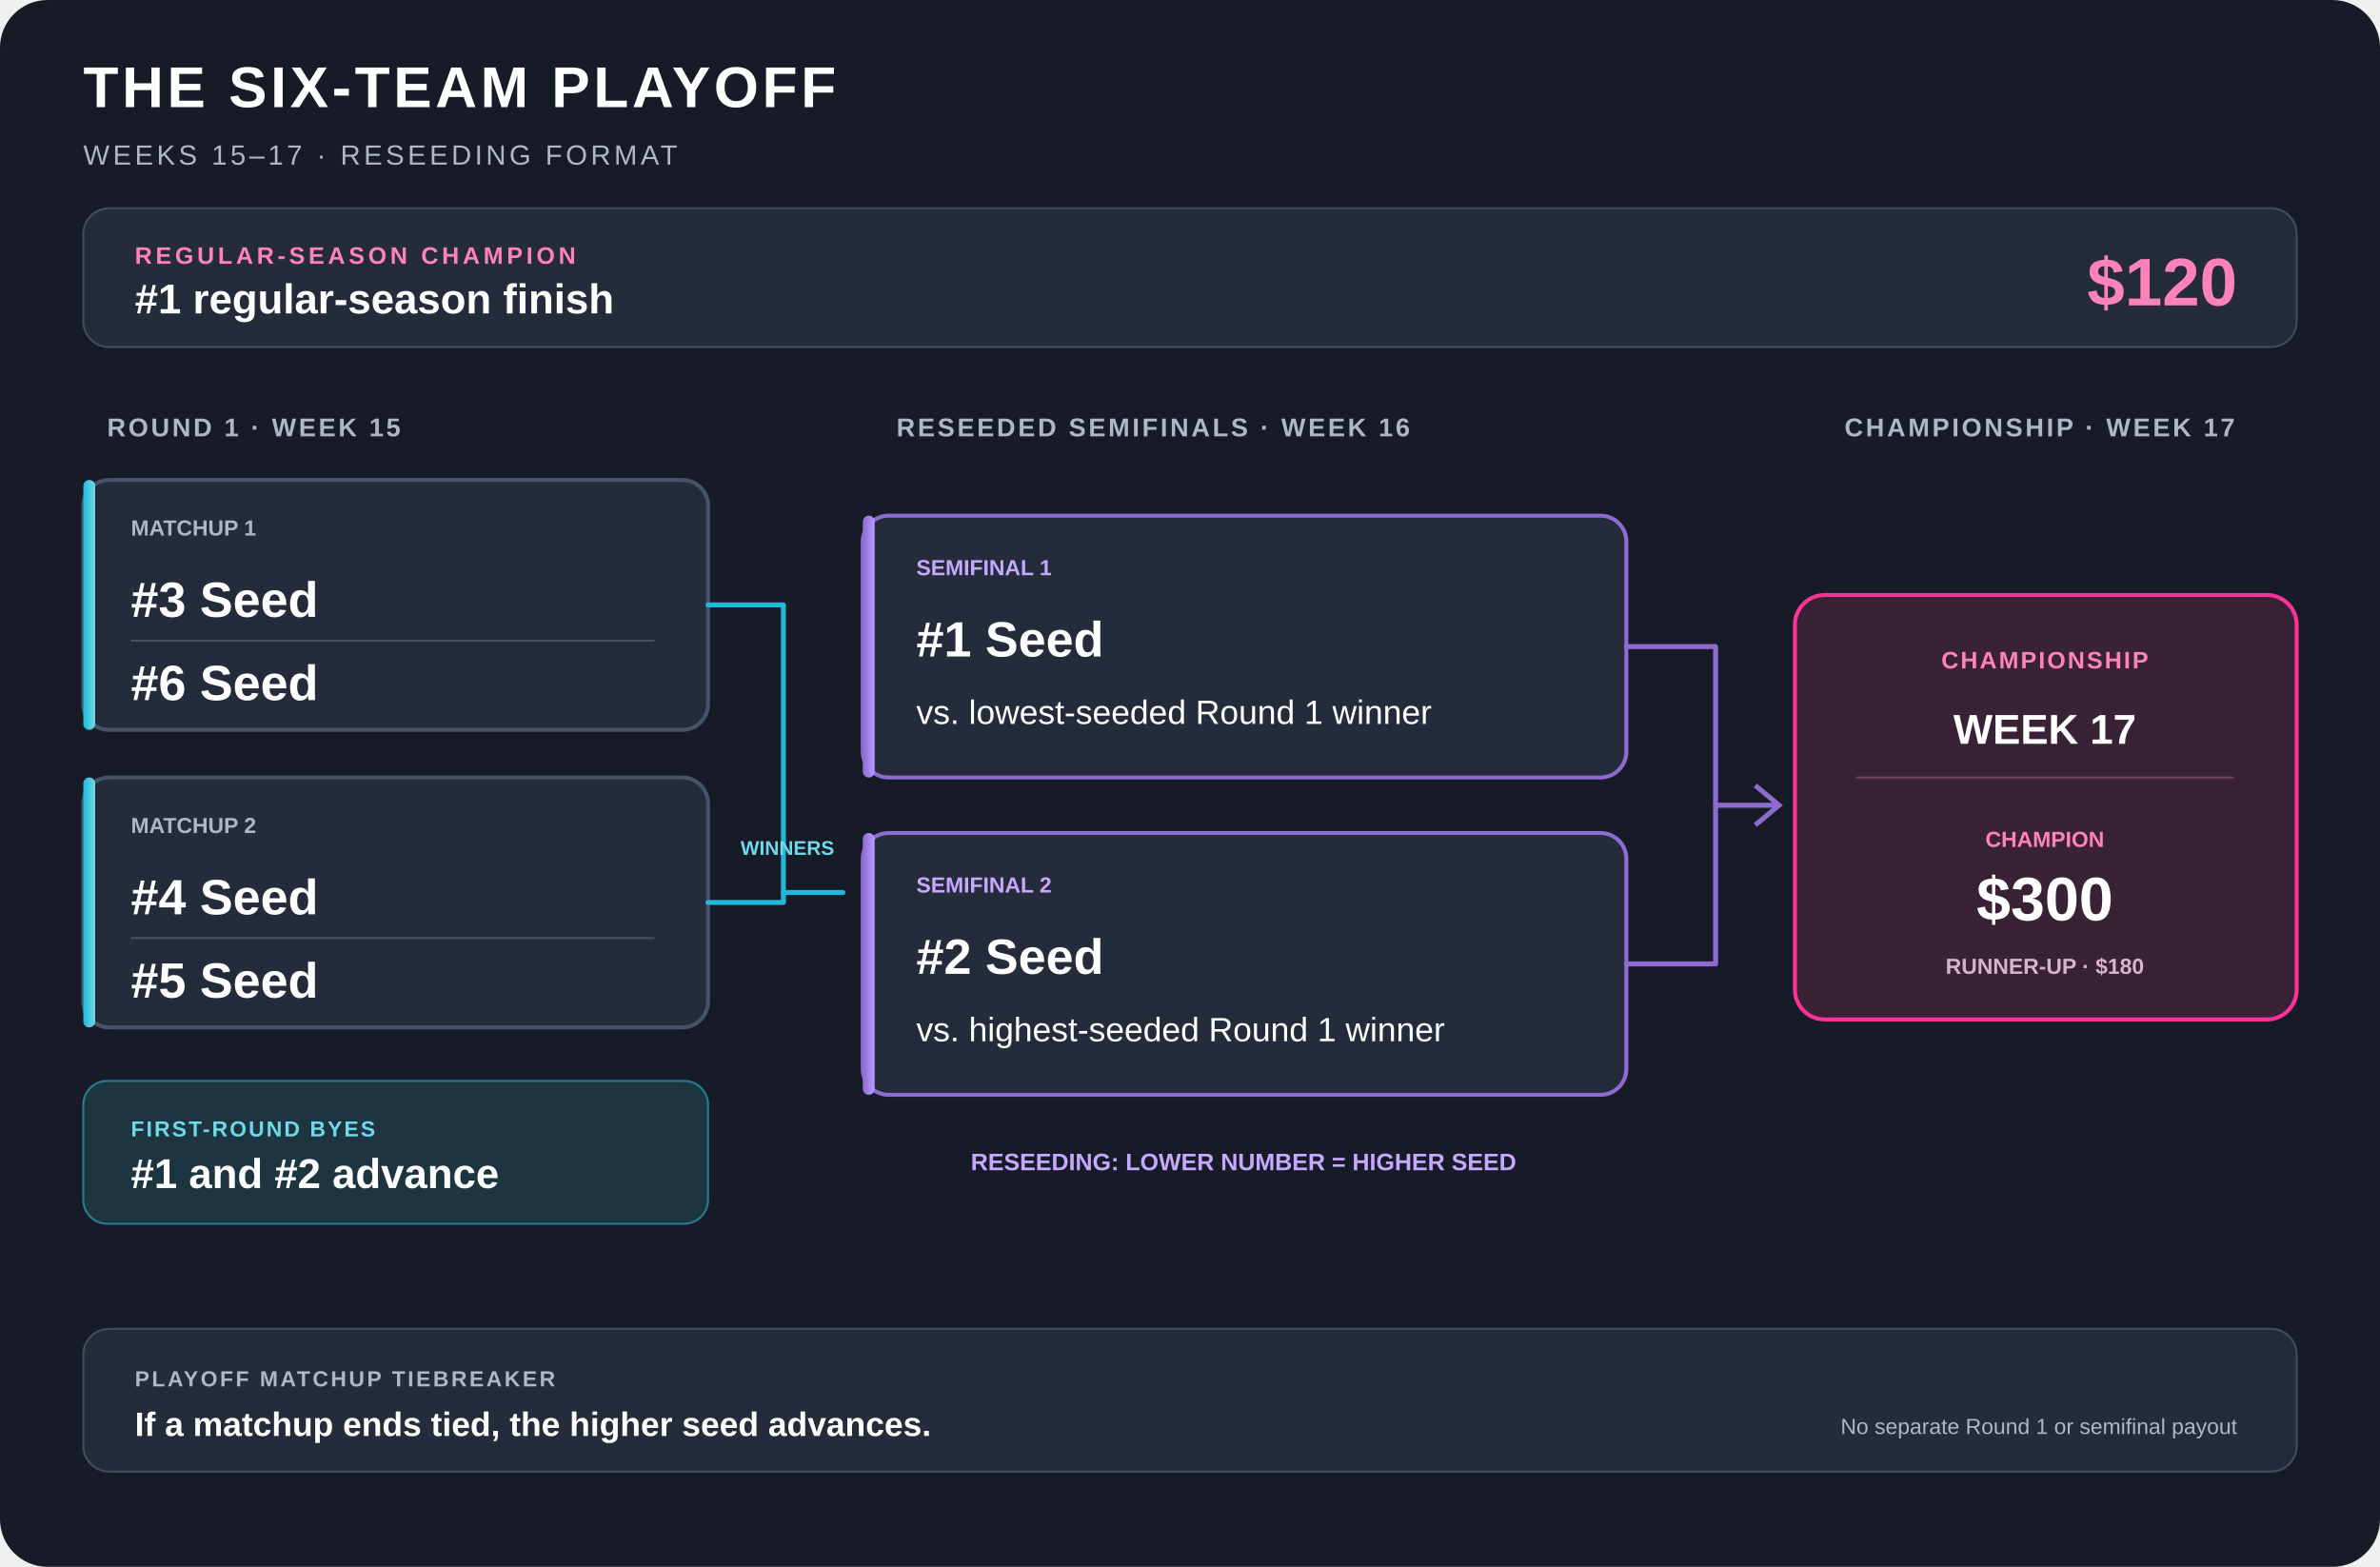
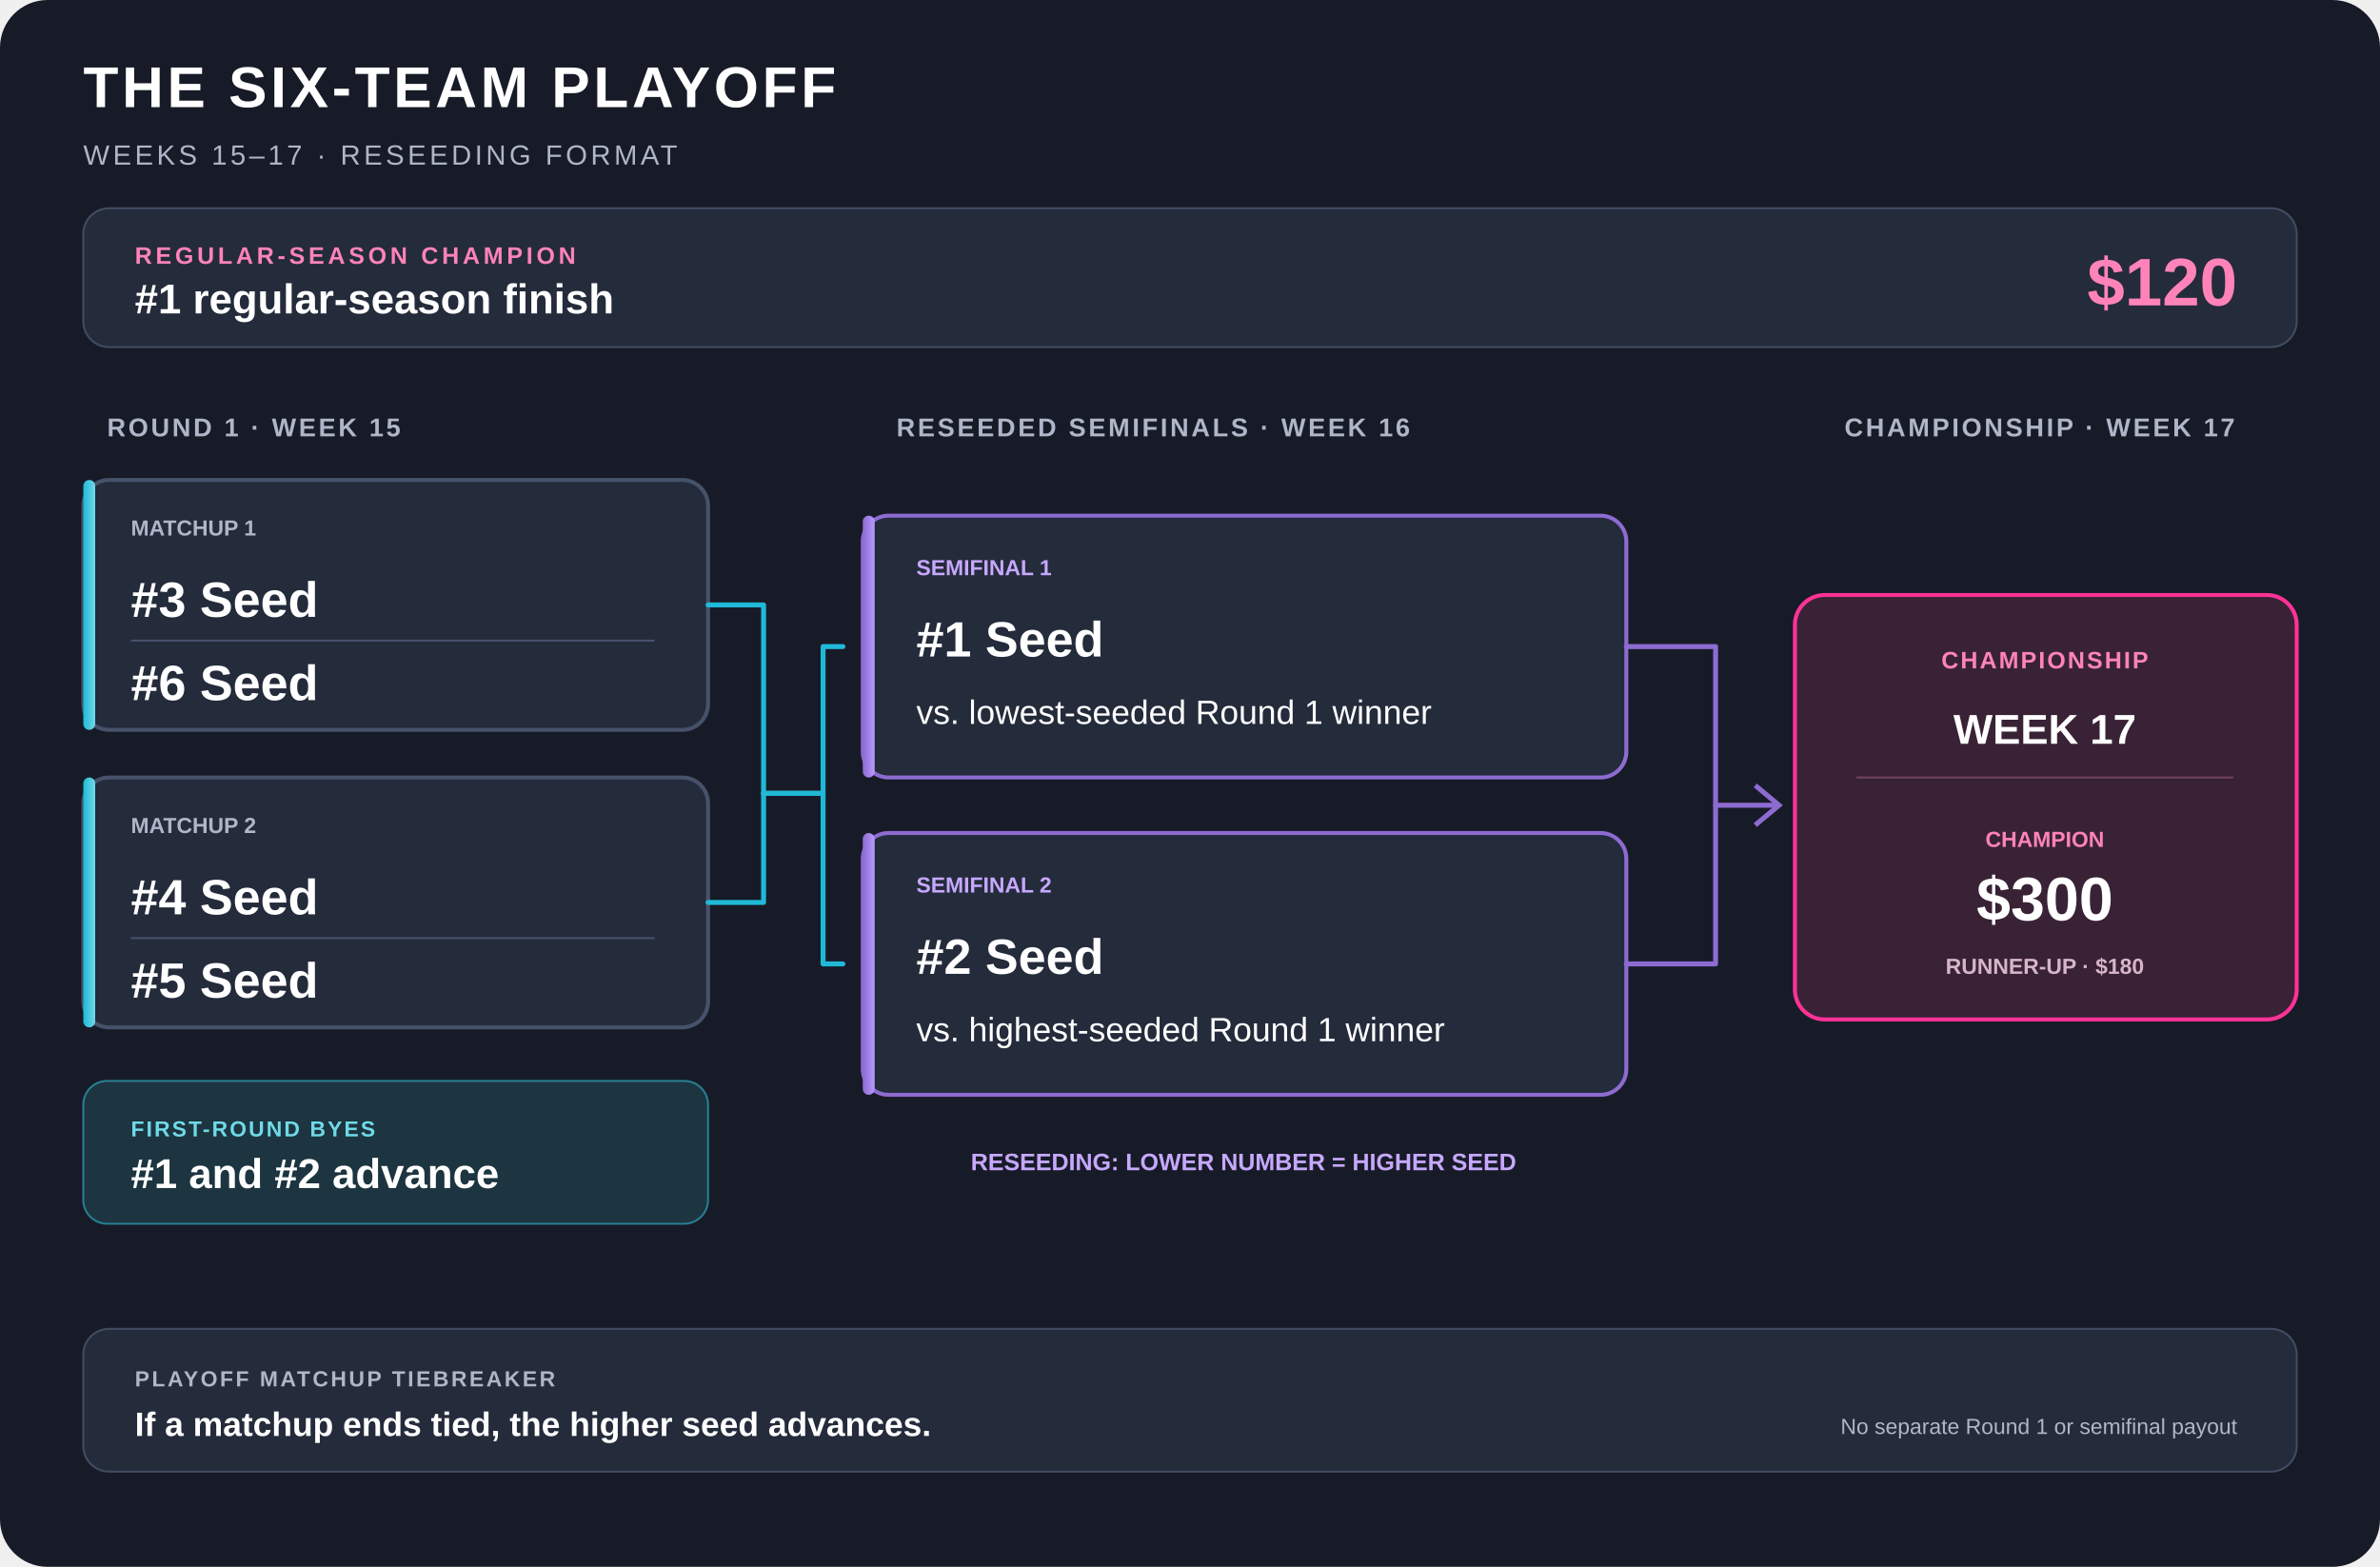
<svg xmlns="http://www.w3.org/2000/svg" width="1200" height="790" viewBox="0 0 1200 790" role="img" aria-labelledby="title desc">
  <defs>
    <linearGradient id="pink">
      <stop stop-color="#ff3297" />
      <stop offset="1" stop-color="#ff78ad" />
    </linearGradient>
    <linearGradient id="cyan">
      <stop stop-color="#20b9d7" />
      <stop offset="1" stop-color="#70d9e8" />
    </linearGradient>
    <linearGradient id="violet">
      <stop stop-color="#8d6bd1" />
      <stop offset="1" stop-color="#b99aff" />
    </linearGradient>
  </defs>
  <rect width="1200" height="790" rx="24" fill="#171b27" />
  <g font-family="Arial,sans-serif">
    <text x="42" y="54" fill="#fff" font-size="29" font-weight="800" letter-spacing="1.8">THE SIX-TEAM PLAYOFF</text>
    <text x="42" y="83" fill="#aeb6c8" font-size="14" letter-spacing="1.7">WEEKS 15–17 · RESEEDING FORMAT</text>
    <rect x="42" y="105" width="1116" height="70" rx="13" fill="#242b3b" stroke="#414b61" />
    <text x="68" y="133" fill="#ff83b8" font-size="12" font-weight="800" letter-spacing="1.8">REGULAR-SEASON CHAMPION</text>
    <text x="68" y="158" fill="#fff" font-size="21" font-weight="800">#1 regular-season finish</text>
    <text x="1128" y="154" text-anchor="end" fill="#ff83b8" font-size="34" font-weight="800">$120</text>
    <g fill="#aeb6c8" font-size="13" font-weight="800" letter-spacing="1.3">
      <text x="54" y="220">ROUND 1 · WEEK 15</text>
      <text x="452" y="220">RESEEDED SEMIFINALS · WEEK 16</text>
      <text x="930" y="220">CHAMPIONSHIP · WEEK 17</text>
    </g>
    <g>
      <rect x="42" y="242" width="315" height="126" rx="13" fill="#242b3b" stroke="#46516a" stroke-width="2" />
      <rect x="42" y="242" width="6" height="126" rx="3" fill="url(#cyan)" />
      <text x="66" y="270" fill="#aeb6c8" font-size="11" font-weight="800">MATCHUP 1</text>
      <text x="66" y="311" fill="#fff" font-size="25" font-weight="800">#3 Seed</text>
      <path d="M66 323 H330" stroke="#46516a" />
      <text x="66" y="353" fill="#fff" font-size="25" font-weight="800">#6 Seed</text>
      <rect x="42" y="392" width="315" height="126" rx="13" fill="#242b3b" stroke="#46516a" stroke-width="2" />
      <rect x="42" y="392" width="6" height="126" rx="3" fill="url(#cyan)" />
      <text x="66" y="420" fill="#aeb6c8" font-size="11" font-weight="800">MATCHUP 2</text>
      <text x="66" y="461" fill="#fff" font-size="25" font-weight="800">#4 Seed</text>
      <path d="M66 473 H330" stroke="#46516a" />
      <text x="66" y="503" fill="#fff" font-size="25" font-weight="800">#5 Seed</text>
      <rect x="42" y="545" width="315" height="72" rx="12" fill="#1c3540" stroke="#277d91" />
      <text x="66" y="573" fill="#70d9e8" font-size="11" font-weight="800" letter-spacing="1">FIRST-ROUND BYES</text>
      <text x="66" y="599" fill="#fff" font-size="21" font-weight="800">#1 and #2 advance</text>
    </g>
    <g fill="none" stroke="#20b9d7" stroke-width="2.5" stroke-linecap="round" stroke-linejoin="round">
-       <path d="M357 305 H395 V450 H425" />
-       <path d="M357 455 H395 V450" />
-       <path d="M357 305 H410 V640 H425" opacity=".0" />
-       <path d="M357 455 H410 V640 H425" opacity=".0" />
+       <path d="M357 305 H385 V400" />
+       <path d="M357 455 H385 V400" />
+       <path d="M385 400 H415 V326 H425" />
+       <path d="M385 400 H415 V486 H425" />
    </g>
-     <text x="397" y="431" text-anchor="middle" fill="#70d9e8" font-size="10" font-weight="700">WINNERS</text>
    <g>
      <rect x="435" y="260" width="385" height="132" rx="13" fill="#242b3b" stroke="#8d6bd1" stroke-width="2" />
      <rect x="435" y="260" width="6" height="132" rx="3" fill="url(#violet)" />
      <text x="462" y="290" fill="#c7a8ff" font-size="11" font-weight="800">SEMIFINAL 1</text>
      <text x="462" y="331" fill="#fff" font-size="25" font-weight="800">#1 Seed</text>
      <text x="462" y="365" fill="#fff" font-size="17">vs. lowest-seeded Round 1 winner</text>
      <rect x="435" y="420" width="385" height="132" rx="13" fill="#242b3b" stroke="#8d6bd1" stroke-width="2" />
      <rect x="435" y="420" width="6" height="132" rx="3" fill="url(#violet)" />
      <text x="462" y="450" fill="#c7a8ff" font-size="11" font-weight="800">SEMIFINAL 2</text>
      <text x="462" y="491" fill="#fff" font-size="25" font-weight="800">#2 Seed</text>
      <text x="462" y="525" fill="#fff" font-size="17">vs. highest-seeded Round 1 winner</text>
    </g>
    <text x="627" y="590" text-anchor="middle" fill="#c7a8ff" font-size="12" font-weight="800">RESEEDING: LOWER NUMBER = HIGHER SEED</text>
    <g fill="none" stroke="#8d6bd1" stroke-width="2.5" stroke-linecap="round" stroke-linejoin="round">
      <path d="M820 326 H865 V406 H895" />
      <path d="M820 486 H865 V406" />
    </g>
    <path d="M885 396 L897 406 L885 416" fill="none" stroke="#8d6bd1" stroke-width="2.5" />
    <rect x="905" y="300" width="253" height="214" rx="15" fill="#392235" stroke="#ff3297" stroke-width="2" />
    <text x="1031" y="337" text-anchor="middle" fill="#ff83b8" font-size="12" font-weight="800" letter-spacing="1">CHAMPIONSHIP</text>
    <text x="1031" y="375" text-anchor="middle" fill="#fff" font-size="21" font-weight="800">WEEK 17</text>
    <path d="M936 392 H1126" stroke="#70445e" />
    <text x="1031" y="427" text-anchor="middle" fill="#ff83b8" font-size="11" font-weight="800">CHAMPION</text>
    <text x="1031" y="464" text-anchor="middle" fill="#fff" font-size="31" font-weight="900">$300</text>
    <text x="1031" y="491" text-anchor="middle" fill="#d7b5c9" font-size="11" font-weight="700">RUNNER-UP · $180</text>
    <rect x="42" y="670" width="1116" height="72" rx="13" fill="#242b3b" stroke="#414b61" />
    <text x="68" y="699" fill="#aeb6c8" font-size="11" font-weight="800" letter-spacing="1.2">PLAYOFF MATCHUP TIEBREAKER</text>
    <text x="68" y="724" fill="#fff" font-size="17" font-weight="700">If a matchup ends tied, the higher seed advances.</text>
    <text x="1128" y="723" text-anchor="end" fill="#aeb6c8" font-size="11">No separate Round 1 or semifinal payout</text>
  </g>
</svg>
